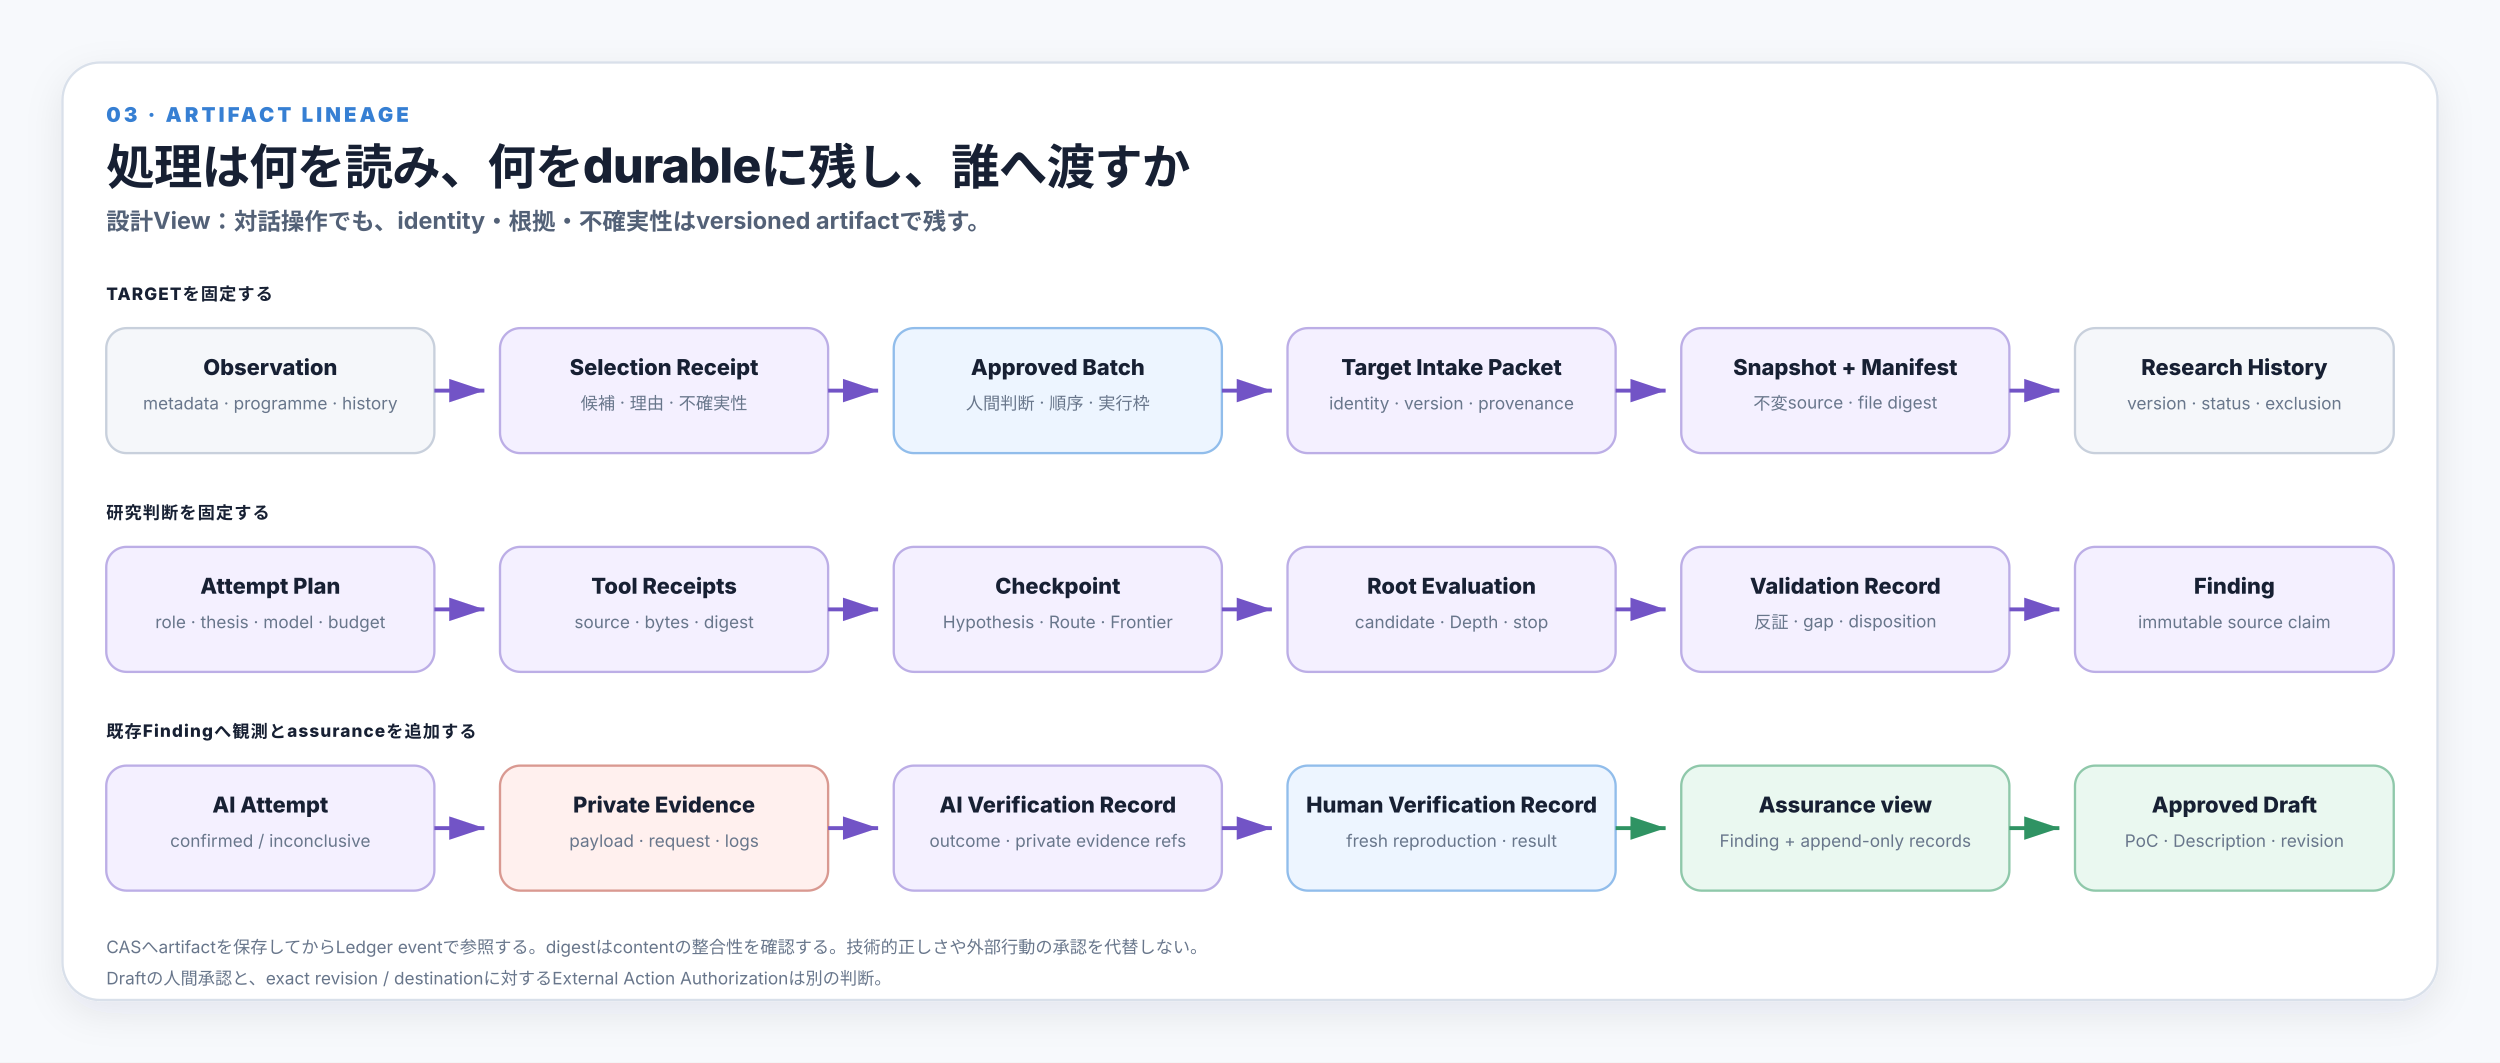
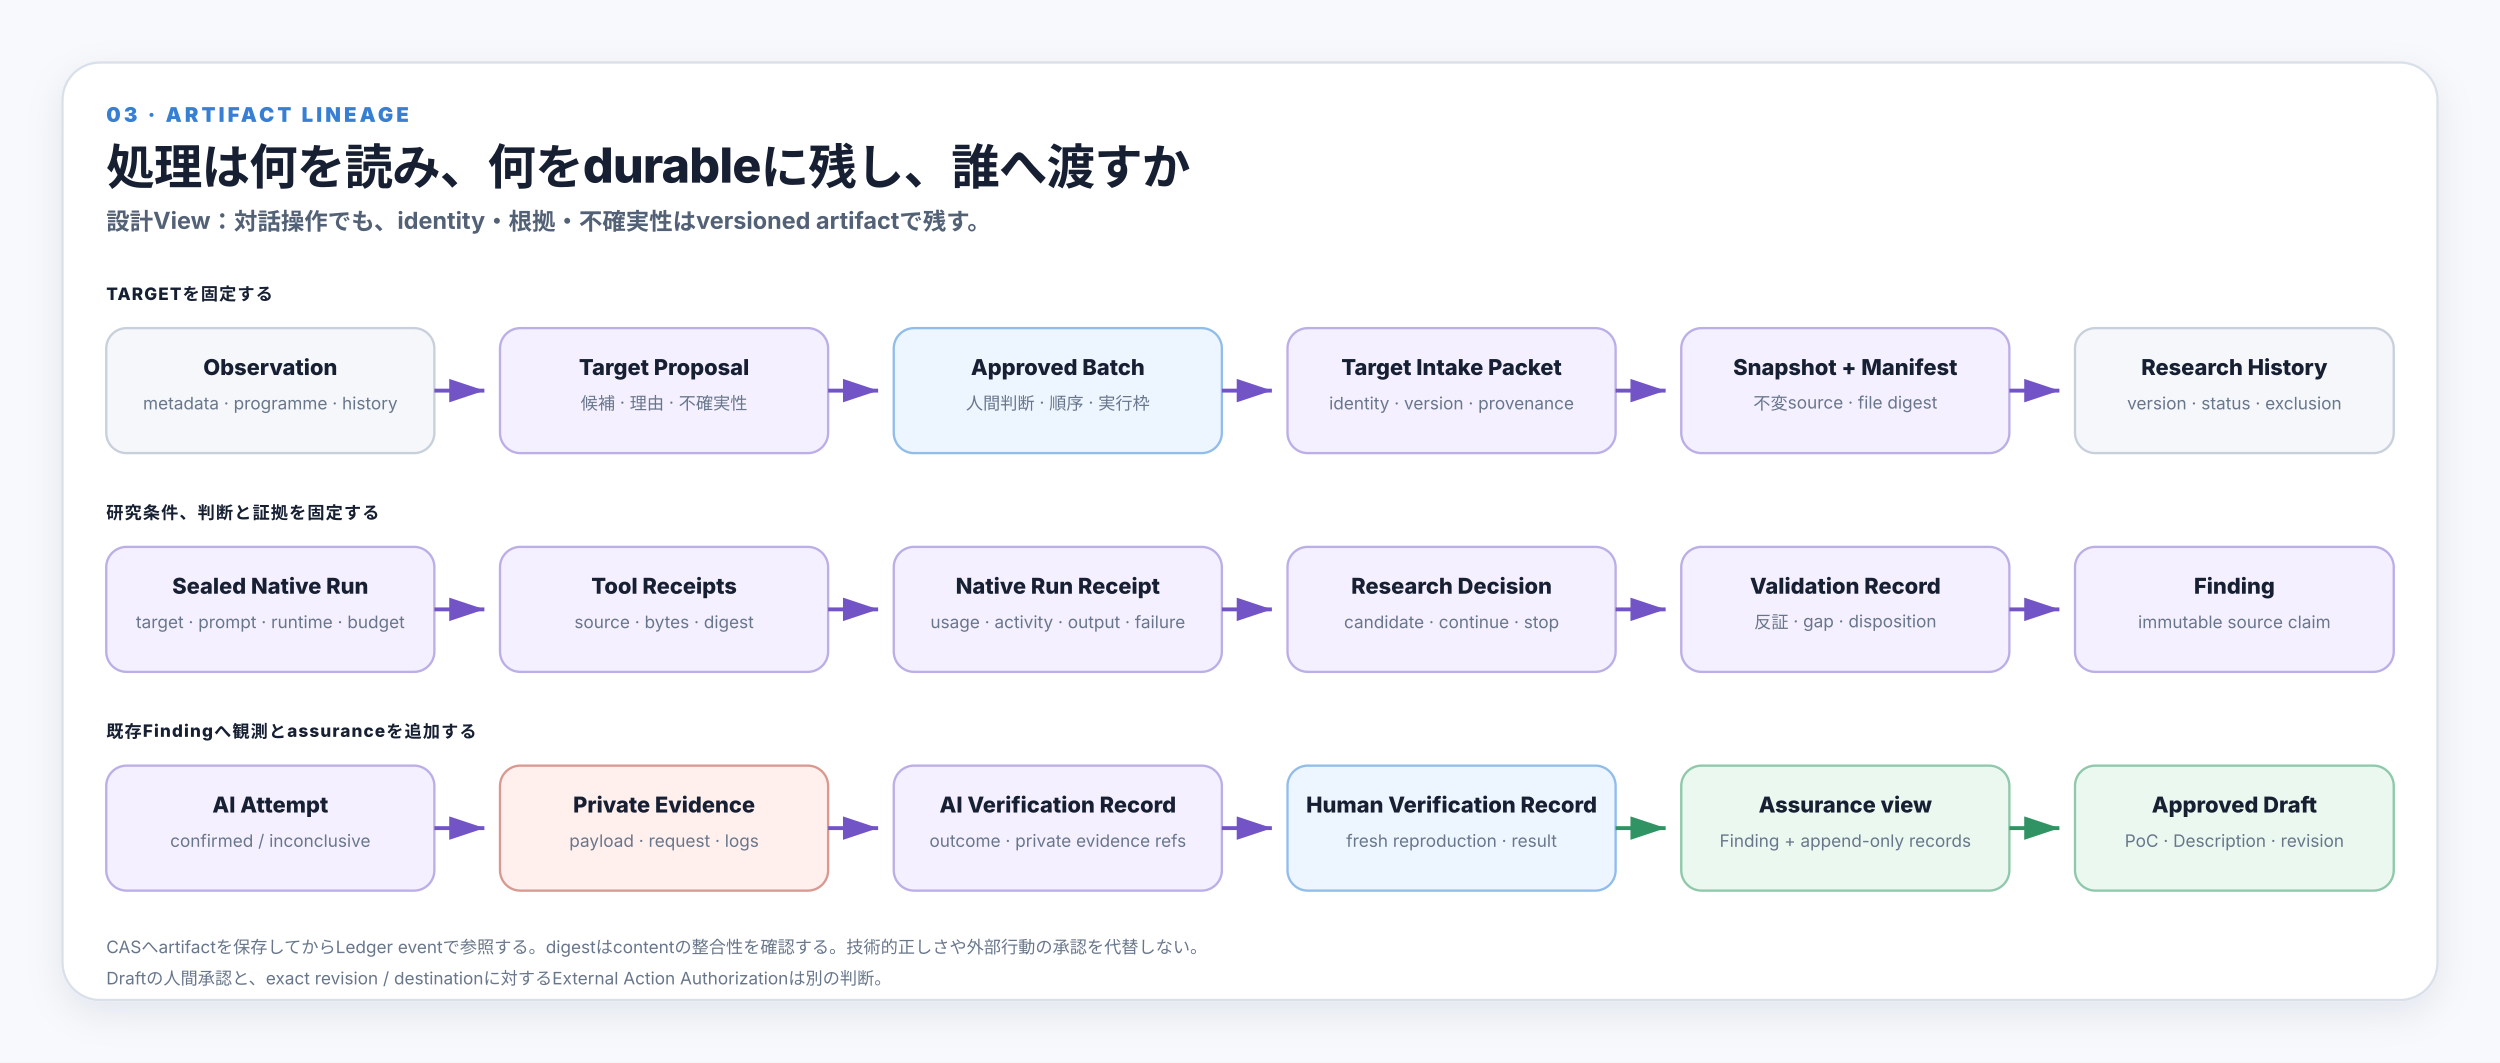
<svg xmlns="http://www.w3.org/2000/svg" width="1600" height="680" viewBox="0 0 1600 680" role="img" aria-labelledby="title desc">
  <defs>
    <style>
      text { font-family: Inter, "Noto Sans JP", "Segoe UI", sans-serif; fill: #172033; }
      .page-title { font-size: 48px; font-weight: 800; letter-spacing: -1.5px; }
      .subtitle { font-size: 19px; fill: #536177; }
      .eyebrow { font-size: 13px; font-weight: 800; letter-spacing: 2px; fill: #367fd3; }
      .section-no { font-size: 13px; font-weight: 900; letter-spacing: 2px; fill: #367fd3; }
      .section-title { font-size: 31px; font-weight: 800; letter-spacing: -0.5px; }
      .question { font-size: 15px; font-weight: 700; fill: #536177; }
      .box-title { font-size: 16px; font-weight: 800; }
      .box-title-small { font-size: 14px; font-weight: 800; }
      .body { font-size: 13px; fill: #5f6d83; }
      .small { font-size: 11px; fill: #68768b; }
      .micro { font-size: 10px; fill: #68768b; }
      .label { font-size: 11px; font-weight: 800; letter-spacing: 0.7px; }
      .white { fill: #ffffff; }
      .center { text-anchor: middle; }
      .right { text-anchor: end; }
      .panel { fill: #ffffff; stroke: #d9e0ea; stroke-width: 1.5; }
      .blue { fill: #edf5ff; stroke: #91bdeb; stroke-width: 1.5; }
      .purple { fill: #f4f0ff; stroke: #bcaee6; stroke-width: 1.5; }
      .green { fill: #eaf8f0; stroke: #8fc8aa; stroke-width: 1.5; }
      .amber { fill: #fff6df; stroke: #dcb66e; stroke-width: 1.5; }
      .red { fill: #fff0ee; stroke: #d99991; stroke-width: 1.5; }
      .gray { fill: #f5f7fa; stroke: #c8d0dc; stroke-width: 1.5; }
      .dark { fill: #172033; stroke: #172033; stroke-width: 1.5; }
      .dash { stroke-dasharray: 8 7; }
      .line { fill: none; stroke: #8190a6; stroke-width: 2; marker-end: url(#arrow); }
      .line-purple { fill: none; stroke: #7254c6; stroke-width: 2.5; marker-end: url(#arrow-purple); }
      .line-green { fill: none; stroke: #2f9363; stroke-width: 2.5; marker-end: url(#arrow-green); }
      .line-dash { fill: none; stroke: #9aa7b9; stroke-width: 2; stroke-dasharray: 7 6; marker-end: url(#arrow); }
      .divider { stroke: #d9e0ea; stroke-width: 1; }
      .timeline { stroke: #c8d0dc; stroke-width: 3; }
      .dot-purple { fill: #7254c6; stroke: #ffffff; stroke-width: 4; }
      .dot-green { fill: #2f9363; stroke: #ffffff; stroke-width: 4; }
    </style>
    <filter id="shadow" x="-10%" y="-10%" width="120%" height="130%">
      <feDropShadow dx="0" dy="8" stdDeviation="12" flood-color="#1e2f4d" flood-opacity="0.08" />
    </filter>
    <marker id="arrow" markerWidth="10" markerHeight="10" refX="9" refY="3" orient="auto" markerUnits="strokeWidth">
      <path d="M0,0 L0,6 L9,3 z" fill="#8190a6" />
    </marker>
    <marker id="arrow-purple" markerWidth="10" markerHeight="10" refX="9" refY="3" orient="auto" markerUnits="strokeWidth">
      <path d="M0,0 L0,6 L9,3 z" fill="#7254c6" />
    </marker>
    <marker id="arrow-green" markerWidth="10" markerHeight="10" refX="9" refY="3" orient="auto" markerUnits="strokeWidth">
      <path d="M0,0 L0,6 L9,3 z" fill="#2f9363" />
    </marker>
  </defs>
  <rect width="1600" height="680" fill="#f7f9fc" />
  <g transform="translate(40 40)">
    <rect width="1520" height="600" rx="24" class="panel" filter="url(#shadow)" />
    <text x="28" y="38" class="section-no">03 · ARTIFACT LINEAGE</text>
    <text x="28" y="78" class="section-title">処理は何を読み、何をdurableに残し、誰へ渡すか</text>
    <text x="28" y="107" class="question">設計View：対話操作でも、identity・根拠・不確実性はversioned artifactで残す。</text>
    <text x="28" y="152" class="label">TARGETを固定する</text>
    <g transform="translate(28 170)">
      <rect x="0" y="0" width="210" height="80" rx="13" class="gray" />
      <text x="105" y="30" class="box-title-small center">Observation</text>
      <text x="105" y="52" class="small center">metadata · programme · history</text>
      <path d="M210 40 H242" class="line-purple" />
      <rect x="252" y="0" width="210" height="80" rx="13" class="purple" />
-       <text x="357" y="30" class="box-title-small center">Selection Receipt</text>
+       <text x="357" y="30" class="box-title-small center">Target Proposal</text>
      <text x="357" y="52" class="small center">候補 · 理由 · 不確実性</text>
      <path d="M462 40 H494" class="line-purple" />
      <rect x="504" y="0" width="210" height="80" rx="13" class="blue" />
      <text x="609" y="30" class="box-title-small center">Approved Batch</text>
      <text x="609" y="52" class="small center">人間判断 · 順序 · 実行枠</text>
      <path d="M714 40 H746" class="line-purple" />
      <rect x="756" y="0" width="210" height="80" rx="13" class="purple" />
      <text x="861" y="30" class="box-title-small center">Target Intake Packet</text>
      <text x="861" y="52" class="small center">identity · version · provenance</text>
      <path d="M966 40 H998" class="line-purple" />
      <rect x="1008" y="0" width="210" height="80" rx="13" class="purple" />
      <text x="1113" y="30" class="box-title-small center">Snapshot + Manifest</text>
      <text x="1113" y="52" class="small center">不変source · file digest</text>
      <path d="M1218 40 H1250" class="line-purple" />
      <rect x="1260" y="0" width="204" height="80" rx="13" class="gray" />
      <text x="1362" y="30" class="box-title-small center">Research History</text>
      <text x="1362" y="52" class="small center">version · status · exclusion</text>
    </g>
-     <text x="28" y="292" class="label">研究判断を固定する</text>
+     <text x="28" y="292" class="label">研究条件、判断と証拠を固定する</text>
    <g transform="translate(28 310)">
      <rect x="0" y="0" width="210" height="80" rx="13" class="purple" />
-       <text x="105" y="30" class="box-title-small center">Attempt Plan</text>
-       <text x="105" y="52" class="small center">role · thesis · model · budget</text>
+       <text x="105" y="30" class="box-title-small center">Sealed Native Run</text>
+       <text x="105" y="52" class="small center">target · prompt · runtime · budget</text>
      <path d="M210 40 H242" class="line-purple" />
      <rect x="252" y="0" width="210" height="80" rx="13" class="purple" />
      <text x="357" y="30" class="box-title-small center">Tool Receipts</text>
      <text x="357" y="52" class="small center">source · bytes · digest</text>
      <path d="M462 40 H494" class="line-purple" />
      <rect x="504" y="0" width="210" height="80" rx="13" class="purple" />
-       <text x="609" y="30" class="box-title-small center">Checkpoint</text>
-       <text x="609" y="52" class="small center">Hypothesis · Route · Frontier</text>
+       <text x="609" y="30" class="box-title-small center">Native Run Receipt</text>
+       <text x="609" y="52" class="small center">usage · activity · output · failure</text>
      <path d="M714 40 H746" class="line-purple" />
      <rect x="756" y="0" width="210" height="80" rx="13" class="purple" />
-       <text x="861" y="30" class="box-title-small center">Root Evaluation</text>
-       <text x="861" y="52" class="small center">candidate · Depth · stop</text>
+       <text x="861" y="30" class="box-title-small center">Research Decision</text>
+       <text x="861" y="52" class="small center">candidate · continue · stop</text>
      <path d="M966 40 H998" class="line-purple" />
      <rect x="1008" y="0" width="210" height="80" rx="13" class="purple" />
      <text x="1113" y="30" class="box-title-small center">Validation Record</text>
      <text x="1113" y="52" class="small center">反証 · gap · disposition</text>
      <path d="M1218 40 H1250" class="line-purple" />
      <rect x="1260" y="0" width="204" height="80" rx="13" class="purple" />
      <text x="1362" y="30" class="box-title-small center">Finding</text>
      <text x="1362" y="52" class="small center">immutable source claim</text>
    </g>
    <text x="28" y="432" class="label">既存Findingへ観測とassuranceを追加する</text>
    <g transform="translate(28 450)">
      <rect x="0" y="0" width="210" height="80" rx="13" class="purple" />
      <text x="105" y="30" class="box-title-small center">AI Attempt</text>
      <text x="105" y="52" class="small center">confirmed / inconclusive</text>
      <path d="M210 40 H242" class="line-purple" />
      <rect x="252" y="0" width="210" height="80" rx="13" class="red" />
      <text x="357" y="30" class="box-title-small center">Private Evidence</text>
      <text x="357" y="52" class="small center">payload · request · logs</text>
      <path d="M462 40 H494" class="line-purple" />
      <rect x="504" y="0" width="210" height="80" rx="13" class="purple" />
      <text x="609" y="30" class="box-title-small center">AI Verification Record</text>
      <text x="609" y="52" class="small center">outcome · private evidence refs</text>
      <path d="M714 40 H746" class="line-purple" />
      <rect x="756" y="0" width="210" height="80" rx="13" class="blue" />
      <text x="861" y="30" class="box-title-small center">Human Verification Record</text>
      <text x="861" y="52" class="small center">fresh reproduction · result</text>
      <path d="M966 40 H998" class="line-green" />
      <rect x="1008" y="0" width="210" height="80" rx="13" class="green" />
      <text x="1113" y="30" class="box-title-small center">Assurance view</text>
      <text x="1113" y="52" class="small center">Finding + append-only records</text>
      <path d="M1218 40 H1250" class="line-green" />
      <rect x="1260" y="0" width="204" height="80" rx="13" class="green" />
      <text x="1362" y="30" class="box-title-small center">Approved Draft</text>
      <text x="1362" y="52" class="small center">PoC · Description · revision</text>
    </g>
    <text x="28" y="570" class="small">CASへartifactを保存してからLedger eventで参照する。digestはcontentの整合性を確認する。技術的正しさや外部行動の承認を代替しない。</text>
    <text x="28" y="590" class="small">Draftの人間承認と、exact revision / destinationに対するExternal Action Authorizationは別の判断。</text>
  </g>
</svg>
